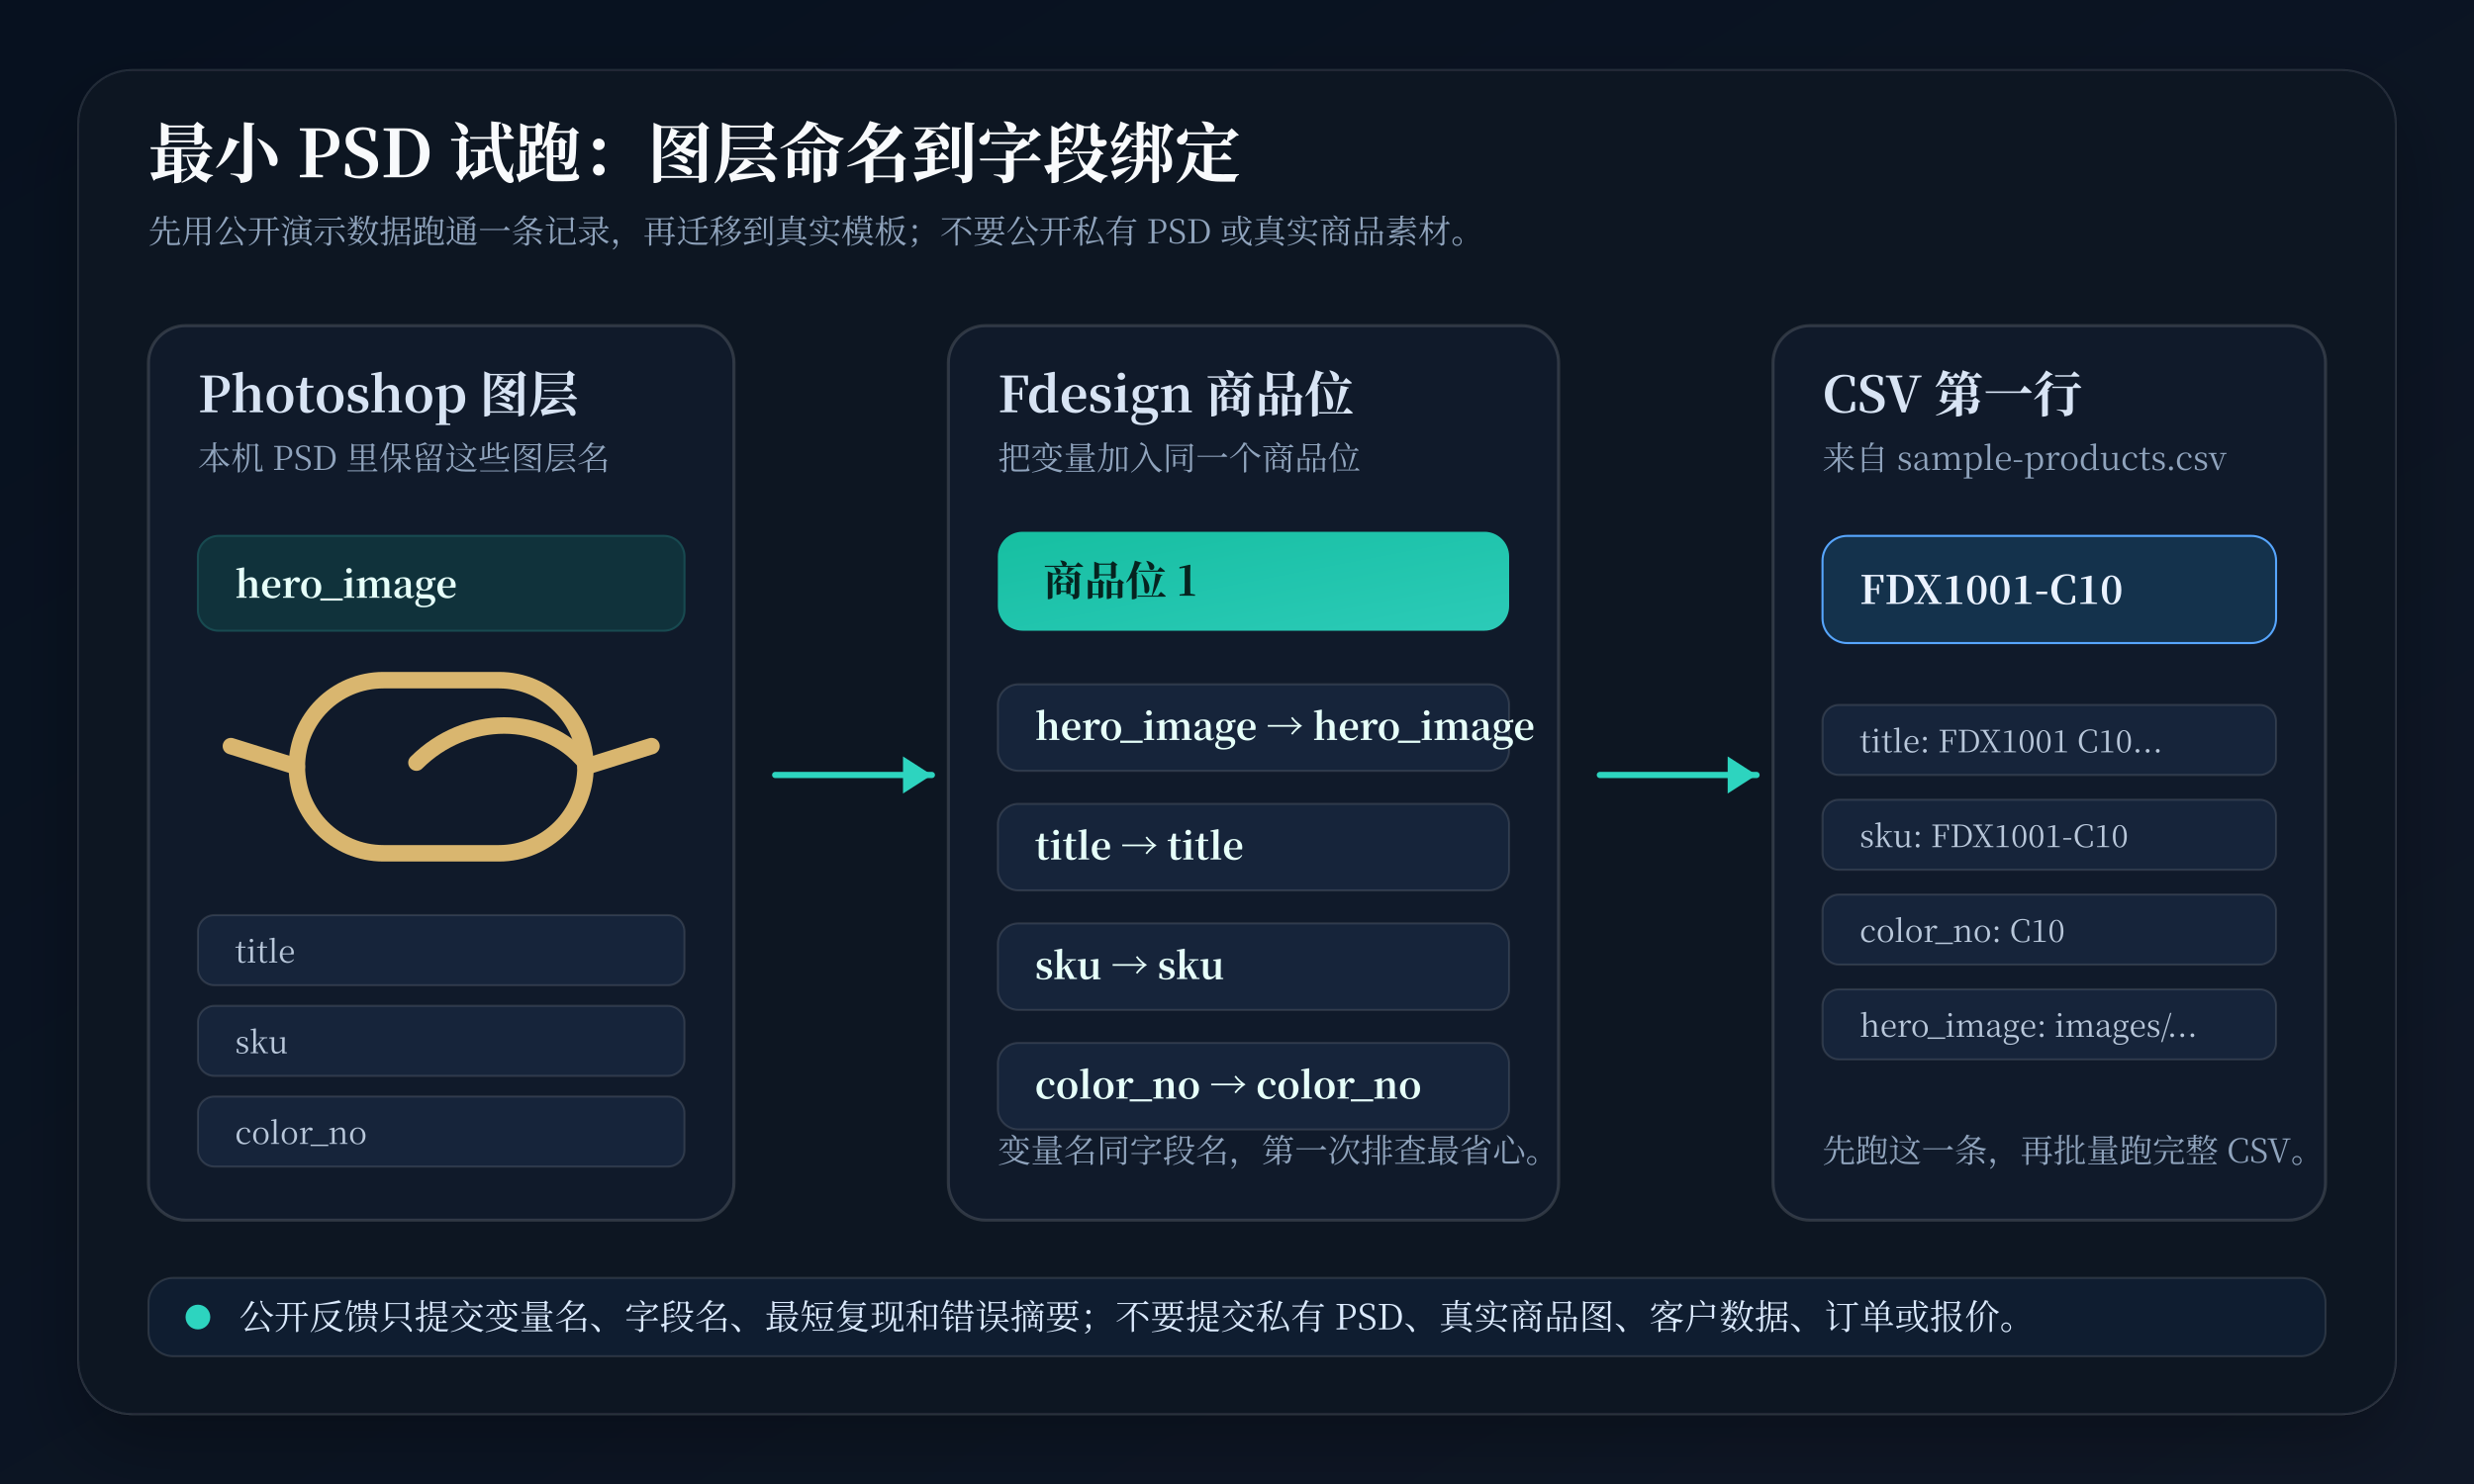
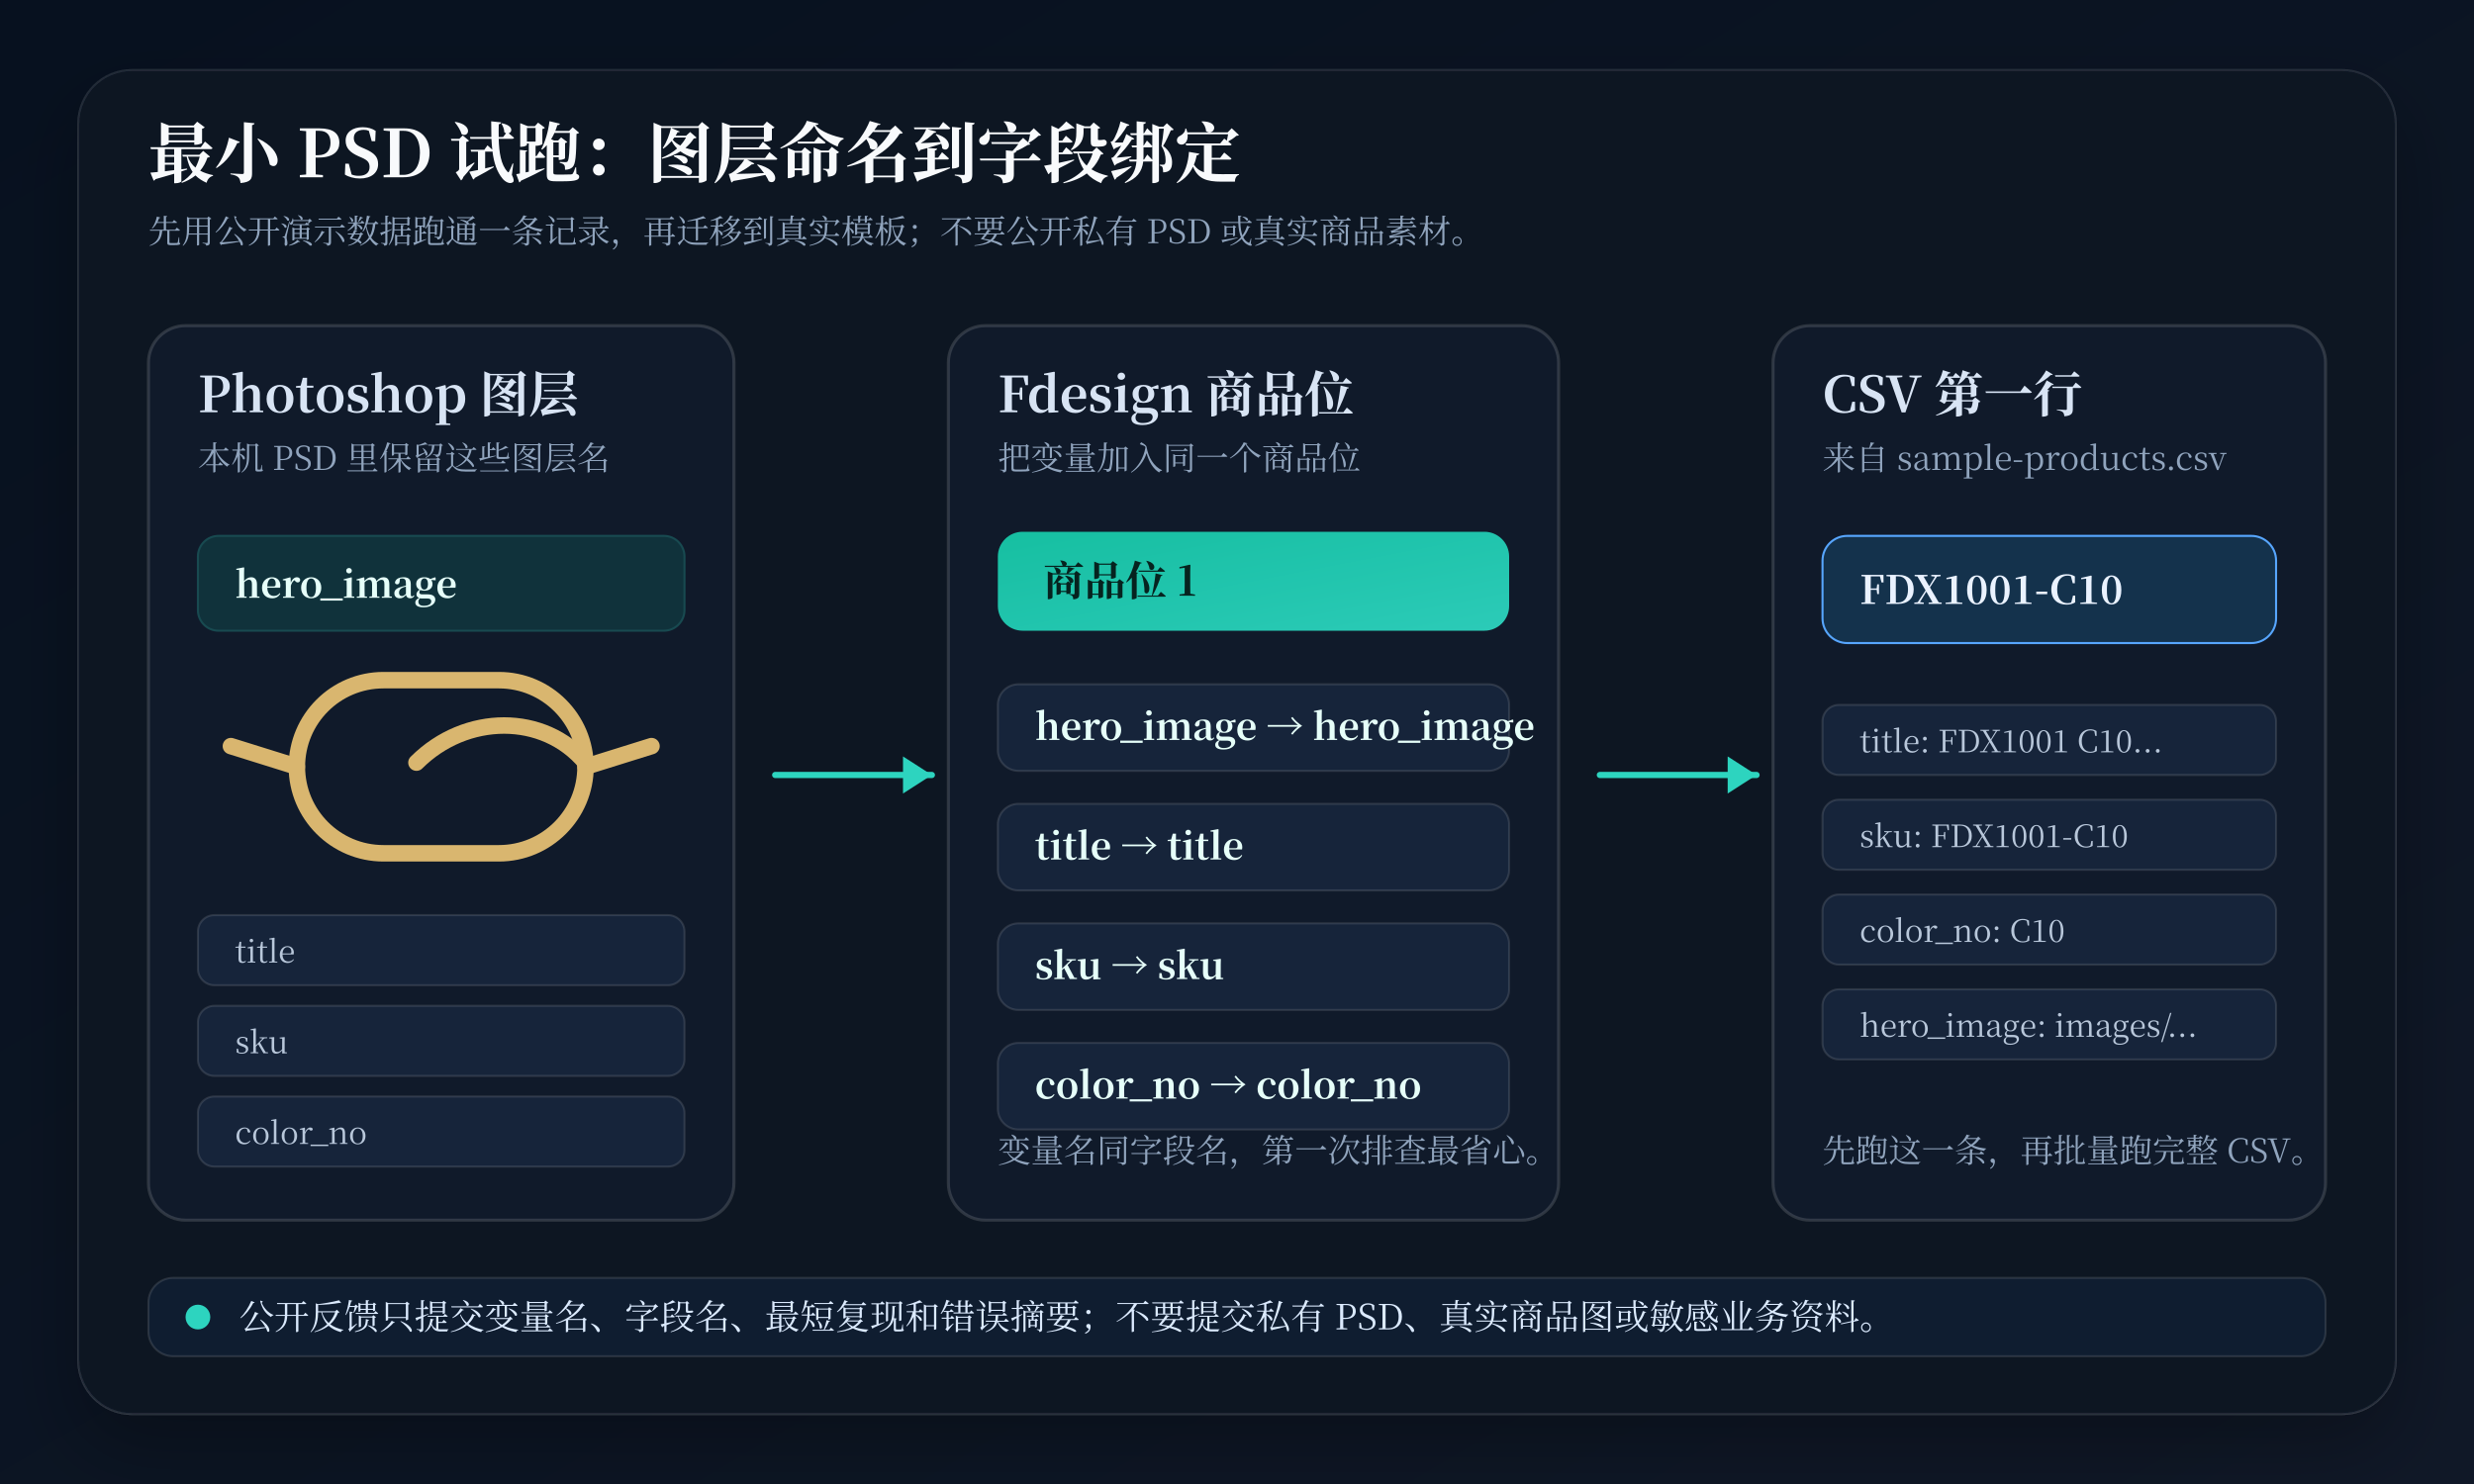
<svg xmlns="http://www.w3.org/2000/svg" width="1200" height="720" viewBox="0 0 1200 720" role="img" aria-labelledby="title desc">
  <defs>
    <linearGradient id="bg" x1="0" x2="1" y1="0" y2="1">
      <stop offset="0" stop-color="#07111f" />
      <stop offset="1" stop-color="#101827" />
    </linearGradient>
    <linearGradient id="teal" x1="0" x2="1" y1="0" y2="1">
      <stop offset="0" stop-color="#16c7a7" />
      <stop offset="1" stop-color="#2dd4bf" />
    </linearGradient>
    <filter id="softShadow" x="-20%" y="-20%" width="140%" height="140%">
      <feDropShadow dx="0" dy="16" stdDeviation="18" flood-color="#000000" flood-opacity="0.28" />
    </filter>
    <style>
      text {
        font-family: "Source Han Serif SC", "Noto Serif CJK SC", "Songti SC", SimSun, serif;
        letter-spacing: 0;
      }
      .label {
        fill: #d8e4f4;
        font-size: 24px;
        font-weight: 700;
      }
      .sub {
        fill: #90a4bd;
        font-size: 16px;
      }
      .small {
        fill: #b8c7da;
        font-size: 15px;
      }
      .code {
        fill: #e6fff9;
        font-size: 18px;
        font-weight: 700;
      }
      .panel {
        fill: #101a2a;
        stroke: rgba(255,255,255,0.14);
        stroke-width: 1.5;
      }
      .chip {
        fill: #16243a;
        stroke: rgba(255,255,255,0.12);
        stroke-width: 1;
      }
      .line {
        stroke: #2dd4bf;
        stroke-width: 3;
        stroke-linecap: round;
        fill: none;
      }
    </style>
  </defs>
  <rect width="1200" height="720" fill="url(#bg)" />
  <rect x="38" y="34" width="1124" height="652" rx="26" fill="#0b1422" stroke="rgba(255,255,255,0.10)" filter="url(#softShadow)" />
  <text x="72" y="86" fill="#f8fafc" font-size="32" font-weight="800">最小 PSD 试跑：图层命名到字段绑定</text>
  <text x="72" y="118" class="sub">先用公开演示数据跑通一条记录，再迁移到真实模板；不要公开私有 PSD 或真实商品素材。</text>
  <g transform="translate(72 158)">
    <rect class="panel" width="284" height="434" rx="18" />
    <text x="24" y="42" class="label">Photoshop 图层</text>
    <text x="24" y="70" class="sub">本机 PSD 里保留这些图层名</text>
    <rect x="24" y="102" width="236" height="46" rx="10" fill="#0f766e" opacity="0.26" stroke="#2dd4bf" />
    <text x="42" y="132" class="code">hero_image</text>
    <rect x="72" y="172" width="140" height="84" rx="42" fill="none" stroke="#d9b66f" stroke-width="8" />
    <path d="M130 212 C154 188, 192 188, 212 212" stroke="#d9b66f" stroke-width="8" fill="none" stroke-linecap="round" />
    <line x1="72" y1="214" x2="40" y2="204" stroke="#d9b66f" stroke-width="8" stroke-linecap="round" />
    <line x1="212" y1="214" x2="244" y2="204" stroke="#d9b66f" stroke-width="8" stroke-linecap="round" />
    <rect x="24" y="286" width="236" height="34" rx="8" class="chip" />
    <text x="42" y="309" class="small">title</text>
    <rect x="24" y="330" width="236" height="34" rx="8" class="chip" />
    <text x="42" y="353" class="small">sku</text>
    <rect x="24" y="374" width="236" height="34" rx="8" class="chip" />
    <text x="42" y="397" class="small">color_no</text>
  </g>
  <path class="line" d="M376 376 C414 376, 414 376, 452 376" />
  <polygon points="452,376 438,367 438,385" fill="#2dd4bf" />
  <g transform="translate(460 158)">
    <rect class="panel" width="296" height="434" rx="18" />
    <text x="24" y="42" class="label">Fdesign 商品位</text>
    <text x="24" y="70" class="sub">把变量加入同一个商品位</text>
    <rect x="24" y="100" width="248" height="48" rx="12" fill="url(#teal)" opacity="0.95" />
    <text x="46" y="131" fill="#06231f" font-size="20" font-weight="800">商品位 1</text>
    <g transform="translate(24 174)">
      <rect class="chip" width="248" height="42" rx="10" />
      <text x="18" y="27" class="code">hero_image → hero_image</text>
      <rect y="58" class="chip" width="248" height="42" rx="10" />
      <text x="18" y="85" class="code">title → title</text>
      <rect y="116" class="chip" width="248" height="42" rx="10" />
      <text x="18" y="143" class="code">sku → sku</text>
      <rect y="174" class="chip" width="248" height="42" rx="10" />
      <text x="18" y="201" class="code">color_no → color_no</text>
    </g>
    <text x="24" y="406" class="sub">变量名同字段名，第一次排查最省心。</text>
  </g>
  <path class="line" d="M776 376 C814 376, 814 376, 852 376" />
  <polygon points="852,376 838,367 838,385" fill="#2dd4bf" />
  <g transform="translate(860 158)">
    <rect class="panel" width="268" height="434" rx="18" />
    <text x="24" y="42" class="label">CSV 第一行</text>
    <text x="24" y="70" class="sub">来自 sample-products.csv</text>
    <rect x="24" y="102" width="220" height="52" rx="12" fill="#14324c" stroke="#57a6ff" />
    <text x="42" y="135" fill="#eaf2ff" font-size="19" font-weight="800">FDX1001-C10</text>
    <rect x="24" y="184" width="220" height="34" rx="8" class="chip" />
    <text x="42" y="207" class="small">title: FDX1001 C10...</text>
    <rect x="24" y="230" width="220" height="34" rx="8" class="chip" />
    <text x="42" y="253" class="small">sku: FDX1001-C10</text>
    <rect x="24" y="276" width="220" height="34" rx="8" class="chip" />
    <text x="42" y="299" class="small">color_no: C10</text>
    <rect x="24" y="322" width="220" height="34" rx="8" class="chip" />
    <text x="42" y="345" class="small">hero_image: images/...</text>
    <text x="24" y="406" class="sub">先跑这一条，再批量跑完整 CSV。</text>
  </g>
  <g transform="translate(72 620)">
    <rect x="0" y="0" width="1056" height="38" rx="12" fill="#0f1d30" stroke="rgba(255,255,255,0.12)" />
    <circle cx="24" cy="19" r="6" fill="#2dd4bf" />
-     <text x="44" y="25" fill="#dbeafe" font-size="17">公开反馈只提交变量名、字段名、最短复现和错误摘要；不要提交私有 PSD、真实商品图、客户数据、订单或报价。</text>
+     <text x="44" y="25" fill="#dbeafe" font-size="17">公开反馈只提交变量名、字段名、最短复现和错误摘要；不要提交私有 PSD、真实商品图或敏感业务资料。</text>
  </g>
</svg>
